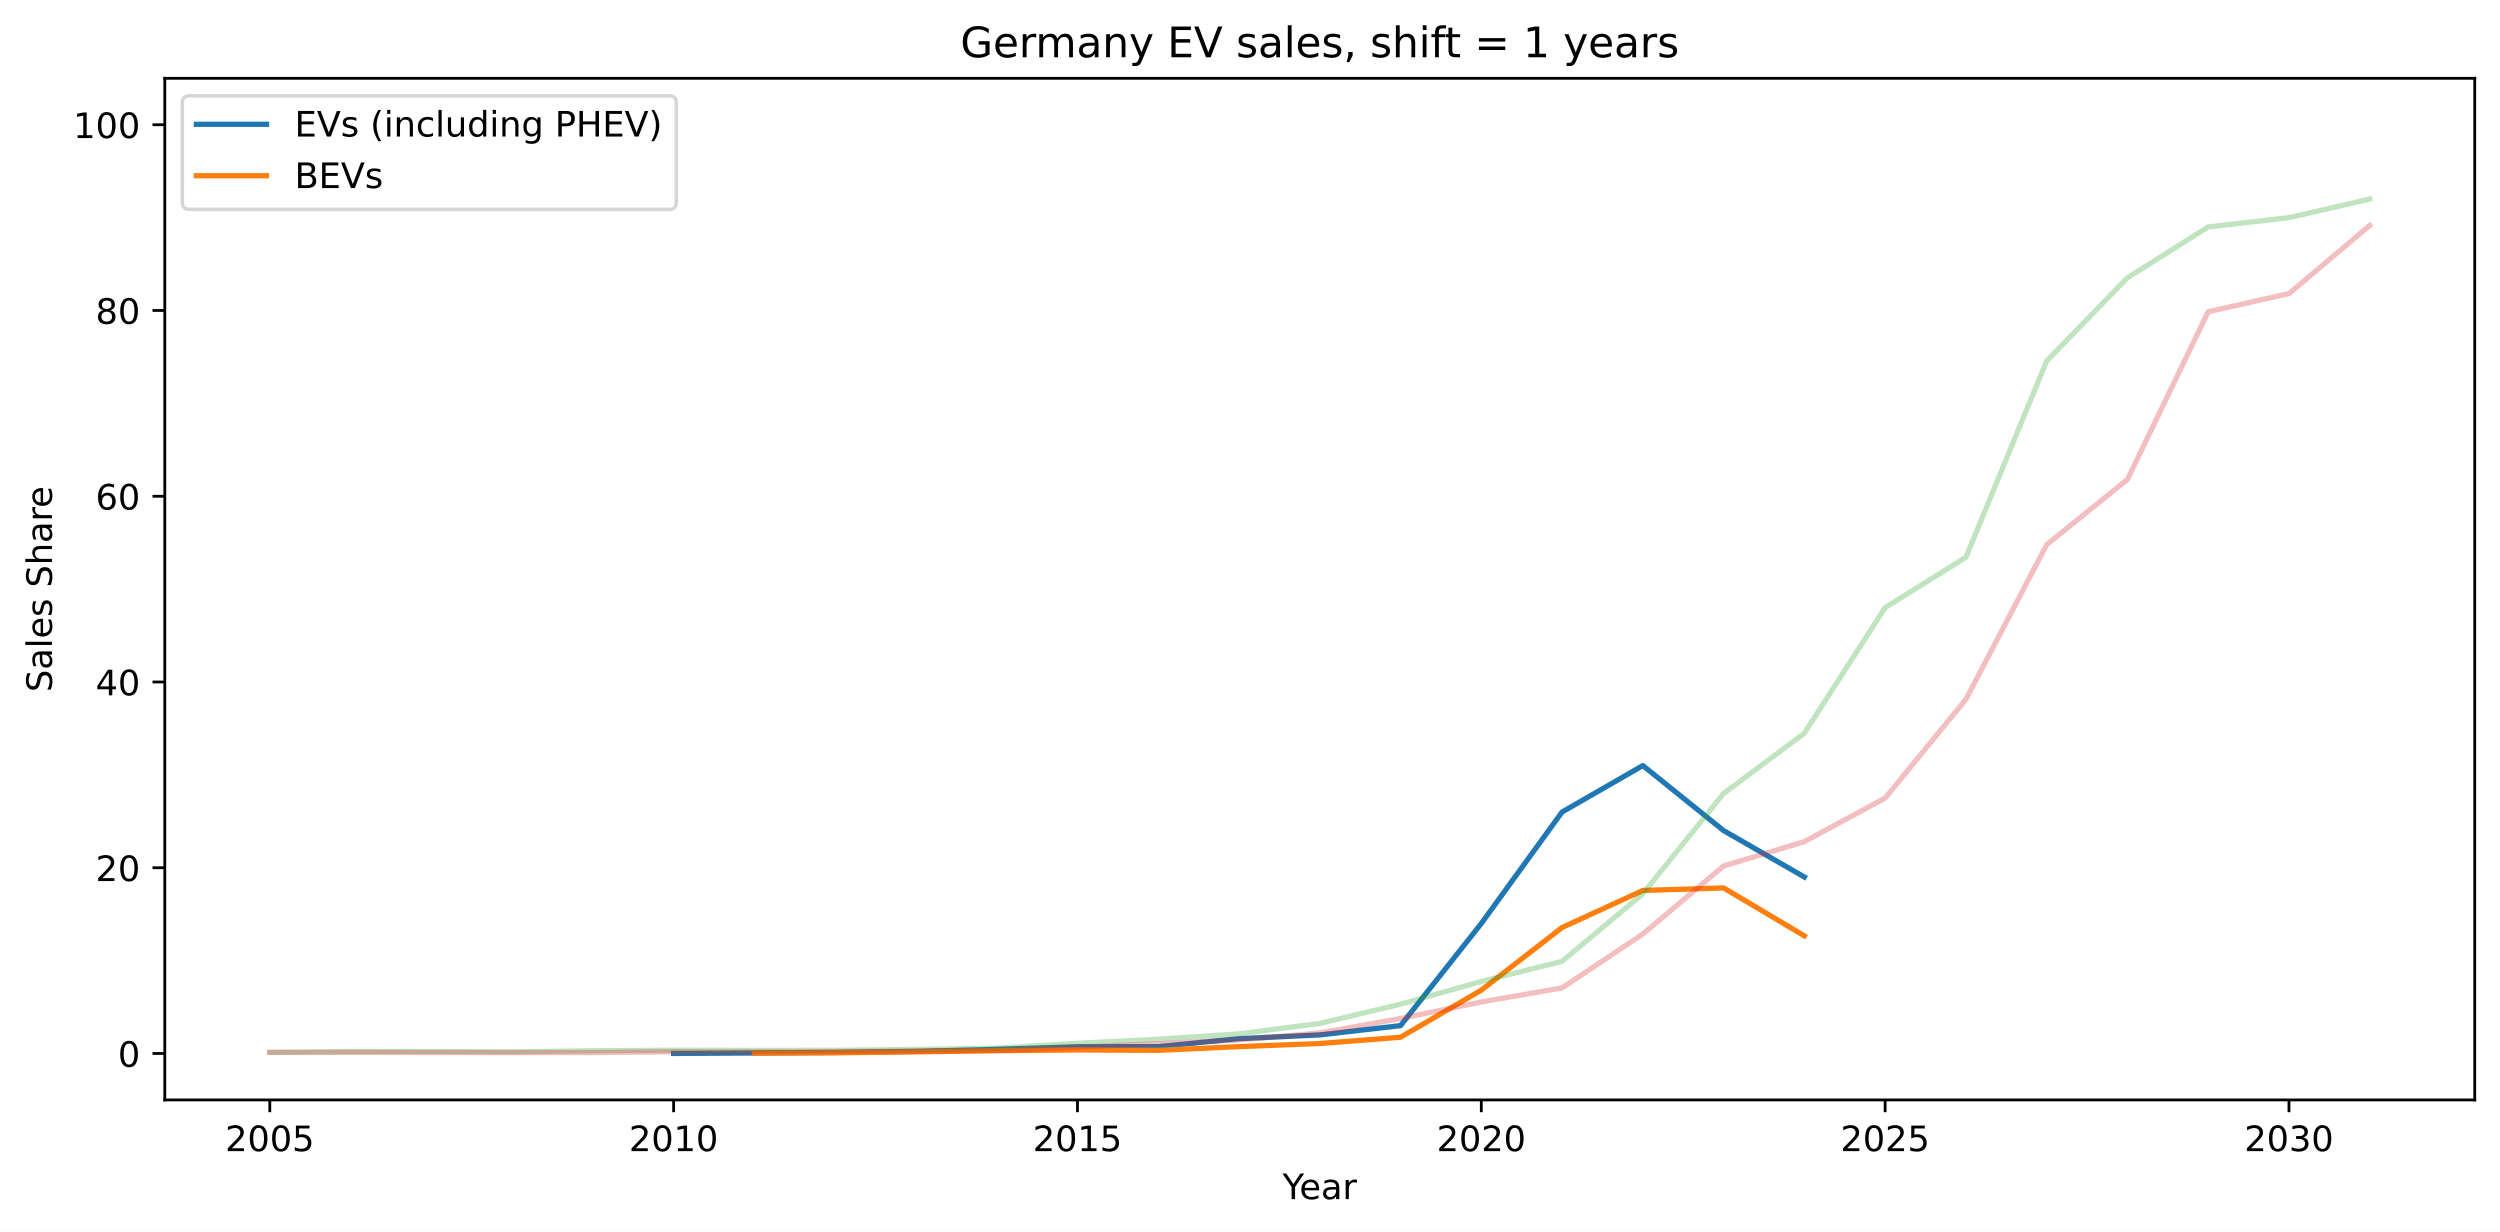
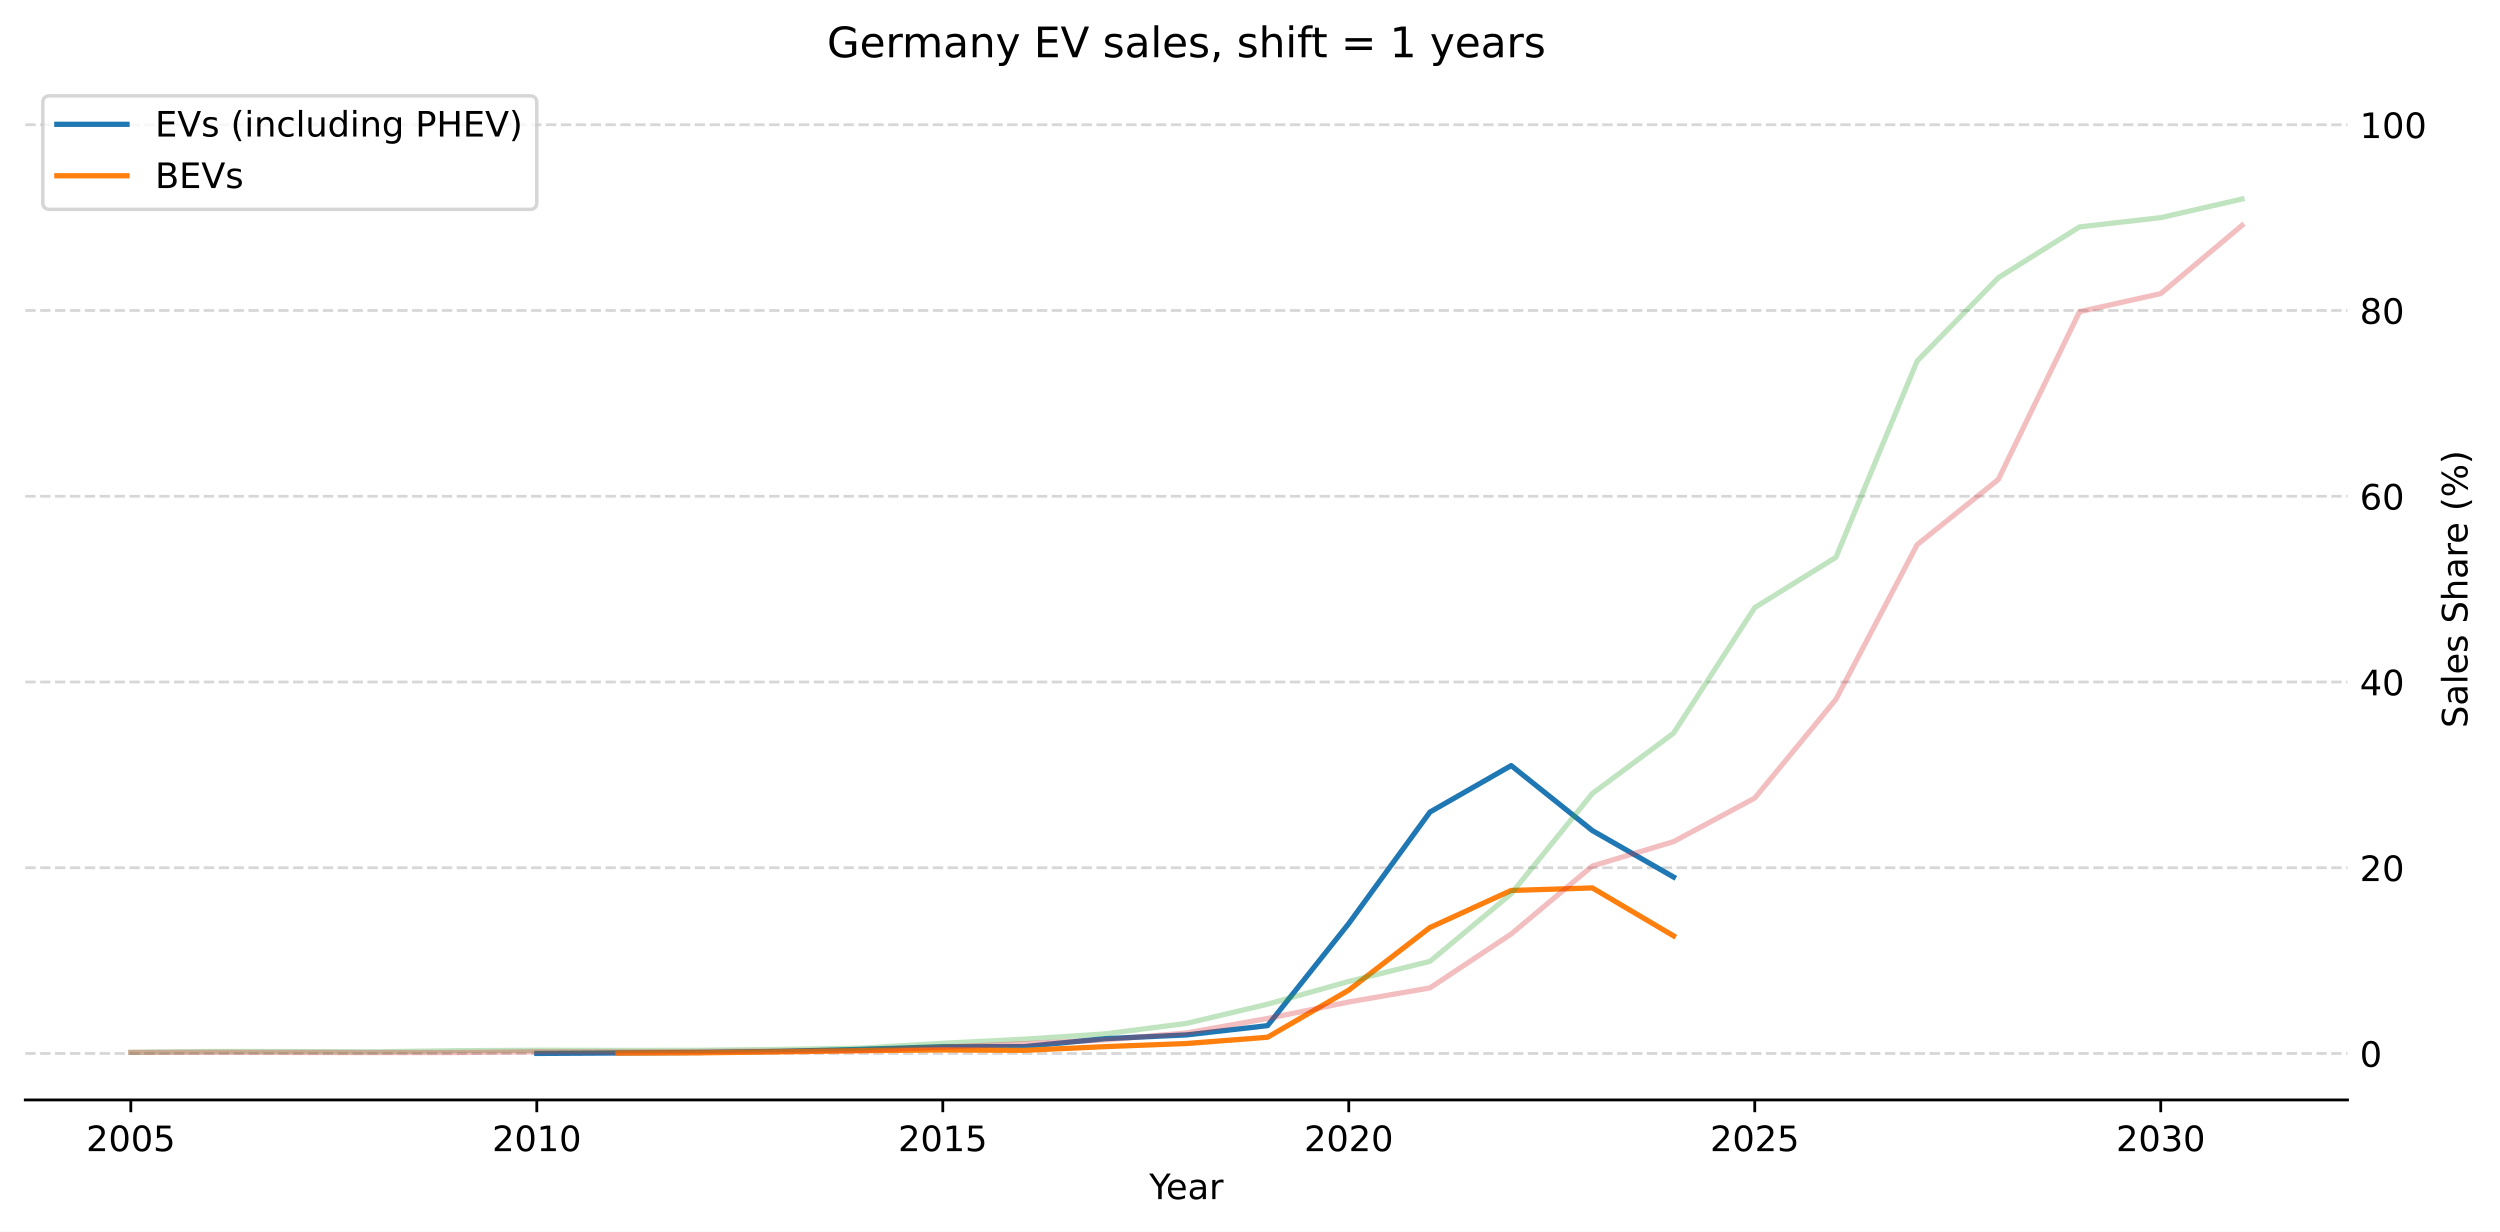
<svg xmlns="http://www.w3.org/2000/svg" xmlns:xlink="http://www.w3.org/1999/xlink" width="712.496pt" height="351.034pt" viewBox="0 0 712.496 351.034" version="1.1">
  <defs>
    <style type="text/css">*{stroke-linejoin: round; stroke-linecap: butt}</style>
  </defs>
  <g id="figure_1">
    <g id="patch_1">
      <path d="M 0 351.034  L 712.496 351.034  L 712.496 0  L 0 0  z " style="fill: #ffffff" />
    </g>
    <g id="axes_1">
      <g id="patch_2">
-         <path d="M 46.966 313.478  L 705.296 313.478  L 705.296 22.318  L 46.966 22.318  z " style="fill: #ffffff" />
+         <path d="M 7.2 313.478  L 669.03 313.478  L 669.03 22.318  L 7.2 22.318  z " style="fill: #ffffff" />
      </g>
      <g id="matplotlib.axis_1">
        <g id="xtick_1">
          <g id="line2d_1">
            <defs>
-               <path id="mbc29a108f5" d="M 0 0  L 0 3.5  " style="stroke: #000000; stroke-width: 0.8" />
-             </defs>
-             <g>
-               <use xlink:href="#mbc29a108f5" x="76.89" y="313.478" style="stroke: #000000; stroke-width: 0.8" />
+               <path id="me9c30cceb3" d="M 0 0  L 0 3.5  " style="stroke: #000000; stroke-width: 0.8" />
+             </defs>
+             <g>
+               <use xlink:href="#me9c30cceb3" x="37.283" y="313.478" style="stroke: #000000; stroke-width: 0.8" />
            </g>
          </g>
          <g id="text_1">
-             <g transform="translate(64.16472 328.0766) scale(0.1 -0.1)">
+             <g transform="translate(24.55818 328.0766) scale(0.1 -0.1)">
              <defs>
                <path id="DejaVuSans-32" d="M 1228 531  L 3431 531  L 3431 0  L 469 0  L 469 531  Q 828 903 1448 1529  Q 2069 2156 2228 2338  Q 2531 2678 2651 2914  Q 2772 3150 2772 3378  Q 2772 3750 2511 3984  Q 2250 4219 1831 4219  Q 1534 4219 1204 4116  Q 875 4013 500 3803  L 500 4441  Q 881 4594 1212 4672  Q 1544 4750 1819 4750  Q 2544 4750 2975 4387  Q 3406 4025 3406 3419  Q 3406 3131 3298 2873  Q 3191 2616 2906 2266  Q 2828 2175 2409 1742  Q 1991 1309 1228 531  z " transform="scale(0.015625)" />
                <path id="DejaVuSans-30" d="M 2034 4250  Q 1547 4250 1301 3770  Q 1056 3291 1056 2328  Q 1056 1369 1301 889  Q 1547 409 2034 409  Q 2525 409 2770 889  Q 3016 1369 3016 2328  Q 3016 3291 2770 3770  Q 2525 4250 2034 4250  z M 2034 4750  Q 2819 4750 3233 4129  Q 3647 3509 3647 2328  Q 3647 1150 3233 529  Q 2819 -91 2034 -91  Q 1250 -91 836 529  Q 422 1150 422 2328  Q 422 3509 836 4129  Q 1250 4750 2034 4750  z " transform="scale(0.015625)" />
                <path id="DejaVuSans-35" d="M 691 4666  L 3169 4666  L 3169 4134  L 1269 4134  L 1269 2991  Q 1406 3038 1543 3061  Q 1681 3084 1819 3084  Q 2600 3084 3056 2656  Q 3513 2228 3513 1497  Q 3513 744 3044 326  Q 2575 -91 1722 -91  Q 1428 -91 1123 -41  Q 819 9 494 109  L 494 744  Q 775 591 1075 516  Q 1375 441 1709 441  Q 2250 441 2565 725  Q 2881 1009 2881 1497  Q 2881 1984 2565 2268  Q 2250 2553 1709 2553  Q 1456 2553 1204 2497  Q 953 2441 691 2322  L 691 4666  z " transform="scale(0.015625)" />
              </defs>
              <use xlink:href="#DejaVuSans-32" />
              <use xlink:href="#DejaVuSans-30" transform="translate(63.62305 0)" />
              <use xlink:href="#DejaVuSans-30" transform="translate(127.2461 0)" />
              <use xlink:href="#DejaVuSans-35" transform="translate(190.8691 0)" />
            </g>
          </g>
        </g>
        <g id="xtick_2">
          <g id="line2d_2">
            <g>
-               <use xlink:href="#mbc29a108f5" x="191.982" y="313.478" style="stroke: #000000; stroke-width: 0.8" />
+               <use xlink:href="#me9c30cceb3" x="152.988" y="313.478" style="stroke: #000000; stroke-width: 0.8" />
            </g>
          </g>
          <g id="text_2">
-             <g transform="translate(179.2574 328.0766) scale(0.1 -0.1)">
+             <g transform="translate(140.2627 328.0766) scale(0.1 -0.1)">
              <defs>
                <path id="DejaVuSans-31" d="M 794 531  L 1825 531  L 1825 4091  L 703 3866  L 703 4441  L 1819 4666  L 2450 4666  L 2450 531  L 3481 531  L 3481 0  L 794 0  L 794 531  z " transform="scale(0.015625)" />
              </defs>
              <use xlink:href="#DejaVuSans-32" />
              <use xlink:href="#DejaVuSans-30" transform="translate(63.62305 0)" />
              <use xlink:href="#DejaVuSans-31" transform="translate(127.2461 0)" />
              <use xlink:href="#DejaVuSans-30" transform="translate(190.8691 0)" />
            </g>
          </g>
        </g>
        <g id="xtick_3">
          <g id="line2d_3">
            <g>
-               <use xlink:href="#mbc29a108f5" x="307.075" y="313.478" style="stroke: #000000; stroke-width: 0.8" />
+               <use xlink:href="#me9c30cceb3" x="268.692" y="313.478" style="stroke: #000000; stroke-width: 0.8" />
            </g>
          </g>
          <g id="text_3">
-             <g transform="translate(294.35 328.0766) scale(0.1 -0.1)">
+             <g transform="translate(255.9673 328.0766) scale(0.1 -0.1)">
              <use xlink:href="#DejaVuSans-32" />
              <use xlink:href="#DejaVuSans-30" transform="translate(63.62305 0)" />
              <use xlink:href="#DejaVuSans-31" transform="translate(127.2461 0)" />
              <use xlink:href="#DejaVuSans-35" transform="translate(190.8691 0)" />
            </g>
          </g>
        </g>
        <g id="xtick_4">
          <g id="line2d_4">
            <g>
-               <use xlink:href="#mbc29a108f5" x="422.168" y="313.478" style="stroke: #000000; stroke-width: 0.8" />
+               <use xlink:href="#me9c30cceb3" x="384.397" y="313.478" style="stroke: #000000; stroke-width: 0.8" />
            </g>
          </g>
          <g id="text_4">
-             <g transform="translate(409.4427 328.0766) scale(0.1 -0.1)">
+             <g transform="translate(371.6718 328.0766) scale(0.1 -0.1)">
              <use xlink:href="#DejaVuSans-32" />
              <use xlink:href="#DejaVuSans-30" transform="translate(63.62305 0)" />
              <use xlink:href="#DejaVuSans-32" transform="translate(127.2461 0)" />
              <use xlink:href="#DejaVuSans-30" transform="translate(190.8691 0)" />
            </g>
          </g>
        </g>
        <g id="xtick_5">
          <g id="line2d_5">
            <g>
-               <use xlink:href="#mbc29a108f5" x="537.26" y="313.478" style="stroke: #000000; stroke-width: 0.8" />
+               <use xlink:href="#me9c30cceb3" x="500.101" y="313.478" style="stroke: #000000; stroke-width: 0.8" />
            </g>
          </g>
          <g id="text_5">
-             <g transform="translate(524.5353 328.0766) scale(0.1 -0.1)">
+             <g transform="translate(487.3764 328.0766) scale(0.1 -0.1)">
              <use xlink:href="#DejaVuSans-32" />
              <use xlink:href="#DejaVuSans-30" transform="translate(63.62305 0)" />
              <use xlink:href="#DejaVuSans-32" transform="translate(127.2461 0)" />
              <use xlink:href="#DejaVuSans-35" transform="translate(190.8691 0)" />
            </g>
          </g>
        </g>
        <g id="xtick_6">
          <g id="line2d_6">
            <g>
-               <use xlink:href="#mbc29a108f5" x="652.353" y="313.478" style="stroke: #000000; stroke-width: 0.8" />
+               <use xlink:href="#me9c30cceb3" x="615.806" y="313.478" style="stroke: #000000; stroke-width: 0.8" />
            </g>
          </g>
          <g id="text_6">
-             <g transform="translate(639.628 328.0766) scale(0.1 -0.1)">
+             <g transform="translate(603.0809 328.0766) scale(0.1 -0.1)">
              <defs>
                <path id="DejaVuSans-33" d="M 2597 2516  Q 3050 2419 3304 2112  Q 3559 1806 3559 1356  Q 3559 666 3084 287  Q 2609 -91 1734 -91  Q 1441 -91 1130 -33  Q 819 25 488 141  L 488 750  Q 750 597 1062 519  Q 1375 441 1716 441  Q 2309 441 2620 675  Q 2931 909 2931 1356  Q 2931 1769 2642 2001  Q 2353 2234 1838 2234  L 1294 2234  L 1294 2753  L 1863 2753  Q 2328 2753 2575 2939  Q 2822 3125 2822 3475  Q 2822 3834 2567 4026  Q 2313 4219 1838 4219  Q 1578 4219 1281 4162  Q 984 4106 628 3988  L 628 4550  Q 988 4650 1302 4700  Q 1616 4750 1894 4750  Q 2613 4750 3031 4423  Q 3450 4097 3450 3541  Q 3450 3153 3228 2886  Q 3006 2619 2597 2516  z " transform="scale(0.015625)" />
              </defs>
              <use xlink:href="#DejaVuSans-32" />
              <use xlink:href="#DejaVuSans-30" transform="translate(63.62305 0)" />
              <use xlink:href="#DejaVuSans-33" transform="translate(127.2461 0)" />
              <use xlink:href="#DejaVuSans-30" transform="translate(190.8691 0)" />
            </g>
          </g>
        </g>
        <g id="text_7">
-           <g transform="translate(365.5431 341.7547) scale(0.1 -0.1)">
+           <g transform="translate(327.5275 341.7547) scale(0.1 -0.1)">
            <defs>
              <path id="DejaVuSans-59" d="M -13 4666  L 666 4666  L 1959 2747  L 3244 4666  L 3922 4666  L 2272 2222  L 2272 0  L 1638 0  L 1638 2222  L -13 4666  z " transform="scale(0.015625)" />
              <path id="DejaVuSans-65" d="M 3597 1894  L 3597 1613  L 953 1613  Q 991 1019 1311 708  Q 1631 397 2203 397  Q 2534 397 2845 478  Q 3156 559 3463 722  L 3463 178  Q 3153 47 2828 -22  Q 2503 -91 2169 -91  Q 1331 -91 842 396  Q 353 884 353 1716  Q 353 2575 817 3079  Q 1281 3584 2069 3584  Q 2775 3584 3186 3129  Q 3597 2675 3597 1894  z M 3022 2063  Q 3016 2534 2758 2815  Q 2500 3097 2075 3097  Q 1594 3097 1305 2825  Q 1016 2553 972 2059  L 3022 2063  z " transform="scale(0.015625)" />
              <path id="DejaVuSans-61" d="M 2194 1759  Q 1497 1759 1228 1600  Q 959 1441 959 1056  Q 959 750 1161 570  Q 1363 391 1709 391  Q 2188 391 2477 730  Q 2766 1069 2766 1631  L 2766 1759  L 2194 1759  z M 3341 1997  L 3341 0  L 2766 0  L 2766 531  Q 2569 213 2275 61  Q 1981 -91 1556 -91  Q 1019 -91 701 211  Q 384 513 384 1019  Q 384 1609 779 1909  Q 1175 2209 1959 2209  L 2766 2209  L 2766 2266  Q 2766 2663 2505 2880  Q 2244 3097 1772 3097  Q 1472 3097 1187 3025  Q 903 2953 641 2809  L 641 3341  Q 956 3463 1253 3523  Q 1550 3584 1831 3584  Q 2591 3584 2966 3190  Q 3341 2797 3341 1997  z " transform="scale(0.015625)" />
              <path id="DejaVuSans-72" d="M 2631 2963  Q 2534 3019 2420 3045  Q 2306 3072 2169 3072  Q 1681 3072 1420 2755  Q 1159 2438 1159 1844  L 1159 0  L 581 0  L 581 3500  L 1159 3500  L 1159 2956  Q 1341 3275 1631 3429  Q 1922 3584 2338 3584  Q 2397 3584 2469 3576  Q 2541 3569 2628 3553  L 2631 2963  z " transform="scale(0.015625)" />
            </defs>
            <use xlink:href="#DejaVuSans-59" />
            <use xlink:href="#DejaVuSans-65" transform="translate(47.83398 0)" />
            <use xlink:href="#DejaVuSans-61" transform="translate(109.3574 0)" />
            <use xlink:href="#DejaVuSans-72" transform="translate(170.6367 0)" />
          </g>
        </g>
      </g>
      <g id="matplotlib.axis_2">
        <g id="ytick_1">
          <g id="line2d_7">
-             <defs>
-               <path id="m6f60969f87" d="M 0 0  L -3.5 0  " style="stroke: #000000; stroke-width: 0.8" />
-             </defs>
-             <g>
-               <use xlink:href="#m6f60969f87" x="46.966" y="300.244" style="stroke: #000000; stroke-width: 0.8" />
-             </g>
-           </g>
+             <path d="M 7.2 300.244  L 669.03 300.244  " clip-path="url(#p9d8c9e52d5)" style="fill: none; stroke-dasharray: 2.96,1.28; stroke-dashoffset: 0; stroke: #b0b0b0; stroke-opacity: 0.5; stroke-width: 0.8" />
+           </g>
+           <g id="line2d_8" />
          <g id="text_8">
-             <g transform="translate(33.60312 304.0428) scale(0.1 -0.1)">
+             <g transform="translate(672.53 304.0428) scale(0.1 -0.1)">
              <use xlink:href="#DejaVuSans-30" />
            </g>
          </g>
        </g>
        <g id="ytick_2">
-           <g id="line2d_8">
-             <g>
-               <use xlink:href="#m6f60969f87" x="46.966" y="247.305" style="stroke: #000000; stroke-width: 0.8" />
-             </g>
-           </g>
+           <g id="line2d_9">
+             <path d="M 7.2 247.305  L 669.03 247.305  " clip-path="url(#p9d8c9e52d5)" style="fill: none; stroke-dasharray: 2.96,1.28; stroke-dashoffset: 0; stroke: #b0b0b0; stroke-opacity: 0.5; stroke-width: 0.8" />
+           </g>
+           <g id="line2d_10" />
          <g id="text_9">
-             <g transform="translate(27.24063 251.1046) scale(0.1 -0.1)">
+             <g transform="translate(672.53 251.1046) scale(0.1 -0.1)">
              <use xlink:href="#DejaVuSans-32" />
              <use xlink:href="#DejaVuSans-30" transform="translate(63.62305 0)" />
            </g>
          </g>
        </g>
        <g id="ytick_3">
-           <g id="line2d_9">
-             <g>
-               <use xlink:href="#m6f60969f87" x="46.966" y="194.367" style="stroke: #000000; stroke-width: 0.8" />
-             </g>
-           </g>
+           <g id="line2d_11">
+             <path d="M 7.2 194.367  L 669.03 194.367  " clip-path="url(#p9d8c9e52d5)" style="fill: none; stroke-dasharray: 2.96,1.28; stroke-dashoffset: 0; stroke: #b0b0b0; stroke-opacity: 0.5; stroke-width: 0.8" />
+           </g>
+           <g id="line2d_12" />
          <g id="text_10">
-             <g transform="translate(27.24063 198.1664) scale(0.1 -0.1)">
+             <g transform="translate(672.53 198.1664) scale(0.1 -0.1)">
              <defs>
                <path id="DejaVuSans-34" d="M 2419 4116  L 825 1625  L 2419 1625  L 2419 4116  z M 2253 4666  L 3047 4666  L 3047 1625  L 3713 1625  L 3713 1100  L 3047 1100  L 3047 0  L 2419 0  L 2419 1100  L 313 1100  L 313 1709  L 2253 4666  z " transform="scale(0.015625)" />
              </defs>
              <use xlink:href="#DejaVuSans-34" />
              <use xlink:href="#DejaVuSans-30" transform="translate(63.62305 0)" />
            </g>
          </g>
        </g>
        <g id="ytick_4">
-           <g id="line2d_10">
-             <g>
-               <use xlink:href="#m6f60969f87" x="46.966" y="141.429" style="stroke: #000000; stroke-width: 0.8" />
-             </g>
-           </g>
+           <g id="line2d_13">
+             <path d="M 7.2 141.429  L 669.03 141.429  " clip-path="url(#p9d8c9e52d5)" style="fill: none; stroke-dasharray: 2.96,1.28; stroke-dashoffset: 0; stroke: #b0b0b0; stroke-opacity: 0.5; stroke-width: 0.8" />
+           </g>
+           <g id="line2d_14" />
          <g id="text_11">
-             <g transform="translate(27.24063 145.2283) scale(0.1 -0.1)">
+             <g transform="translate(672.53 145.2283) scale(0.1 -0.1)">
              <defs>
                <path id="DejaVuSans-36" d="M 2113 2584  Q 1688 2584 1439 2293  Q 1191 2003 1191 1497  Q 1191 994 1439 701  Q 1688 409 2113 409  Q 2538 409 2786 701  Q 3034 994 3034 1497  Q 3034 2003 2786 2293  Q 2538 2584 2113 2584  z M 3366 4563  L 3366 3988  Q 3128 4100 2886 4159  Q 2644 4219 2406 4219  Q 1781 4219 1451 3797  Q 1122 3375 1075 2522  Q 1259 2794 1537 2939  Q 1816 3084 2150 3084  Q 2853 3084 3261 2657  Q 3669 2231 3669 1497  Q 3669 778 3244 343  Q 2819 -91 2113 -91  Q 1303 -91 875 529  Q 447 1150 447 2328  Q 447 3434 972 4092  Q 1497 4750 2381 4750  Q 2619 4750 2861 4703  Q 3103 4656 3366 4563  z " transform="scale(0.015625)" />
              </defs>
              <use xlink:href="#DejaVuSans-36" />
              <use xlink:href="#DejaVuSans-30" transform="translate(63.62305 0)" />
            </g>
          </g>
        </g>
        <g id="ytick_5">
-           <g id="line2d_11">
-             <g>
-               <use xlink:href="#m6f60969f87" x="46.966" y="88.491" style="stroke: #000000; stroke-width: 0.8" />
-             </g>
-           </g>
+           <g id="line2d_15">
+             <path d="M 7.2 88.491  L 669.03 88.491  " clip-path="url(#p9d8c9e52d5)" style="fill: none; stroke-dasharray: 2.96,1.28; stroke-dashoffset: 0; stroke: #b0b0b0; stroke-opacity: 0.5; stroke-width: 0.8" />
+           </g>
+           <g id="line2d_16" />
          <g id="text_12">
-             <g transform="translate(27.24063 92.29007) scale(0.1 -0.1)">
+             <g transform="translate(672.53 92.29007) scale(0.1 -0.1)">
              <defs>
                <path id="DejaVuSans-38" d="M 2034 2216  Q 1584 2216 1326 1975  Q 1069 1734 1069 1313  Q 1069 891 1326 650  Q 1584 409 2034 409  Q 2484 409 2743 651  Q 3003 894 3003 1313  Q 3003 1734 2745 1975  Q 2488 2216 2034 2216  z M 1403 2484  Q 997 2584 770 2862  Q 544 3141 544 3541  Q 544 4100 942 4425  Q 1341 4750 2034 4750  Q 2731 4750 3128 4425  Q 3525 4100 3525 3541  Q 3525 3141 3298 2862  Q 3072 2584 2669 2484  Q 3125 2378 3379 2068  Q 3634 1759 3634 1313  Q 3634 634 3220 271  Q 2806 -91 2034 -91  Q 1263 -91 848 271  Q 434 634 434 1313  Q 434 1759 690 2068  Q 947 2378 1403 2484  z M 1172 3481  Q 1172 3119 1398 2916  Q 1625 2713 2034 2713  Q 2441 2713 2670 2916  Q 2900 3119 2900 3481  Q 2900 3844 2670 4047  Q 2441 4250 2034 4250  Q 1625 4250 1398 4047  Q 1172 3844 1172 3481  z " transform="scale(0.015625)" />
              </defs>
              <use xlink:href="#DejaVuSans-38" />
              <use xlink:href="#DejaVuSans-30" transform="translate(63.62305 0)" />
            </g>
          </g>
        </g>
        <g id="ytick_6">
-           <g id="line2d_12">
-             <g>
-               <use xlink:href="#m6f60969f87" x="46.966" y="35.553" style="stroke: #000000; stroke-width: 0.8" />
-             </g>
-           </g>
+           <g id="line2d_17">
+             <path d="M 7.2 35.553  L 669.03 35.553  " clip-path="url(#p9d8c9e52d5)" style="fill: none; stroke-dasharray: 2.96,1.28; stroke-dashoffset: 0; stroke: #b0b0b0; stroke-opacity: 0.5; stroke-width: 0.8" />
+           </g>
+           <g id="line2d_18" />
          <g id="text_13">
-             <g transform="translate(20.87813 39.35189) scale(0.1 -0.1)">
+             <g transform="translate(672.53 39.35189) scale(0.1 -0.1)">
              <use xlink:href="#DejaVuSans-31" />
              <use xlink:href="#DejaVuSans-30" transform="translate(63.62305 0)" />
              <use xlink:href="#DejaVuSans-30" transform="translate(127.2461 0)" />
            </g>
          </g>
        </g>
        <g id="text_14">
-           <g transform="translate(14.79844 197.2223) rotate(-90) scale(0.1 -0.1)">
+           <g transform="translate(703.2159 207.4638) rotate(-90) scale(0.1 -0.1)">
            <defs>
              <path id="DejaVuSans-53" d="M 3425 4513  L 3425 3897  Q 3066 4069 2747 4153  Q 2428 4238 2131 4238  Q 1616 4238 1336 4038  Q 1056 3838 1056 3469  Q 1056 3159 1242 3001  Q 1428 2844 1947 2747  L 2328 2669  Q 3034 2534 3370 2195  Q 3706 1856 3706 1288  Q 3706 609 3251 259  Q 2797 -91 1919 -91  Q 1588 -91 1214 -16  Q 841 59 441 206  L 441 856  Q 825 641 1194 531  Q 1563 422 1919 422  Q 2459 422 2753 634  Q 3047 847 3047 1241  Q 3047 1584 2836 1778  Q 2625 1972 2144 2069  L 1759 2144  Q 1053 2284 737 2584  Q 422 2884 422 3419  Q 422 4038 858 4394  Q 1294 4750 2059 4750  Q 2388 4750 2728 4690  Q 3069 4631 3425 4513  z " transform="scale(0.015625)" />
              <path id="DejaVuSans-6c" d="M 603 4863  L 1178 4863  L 1178 0  L 603 0  L 603 4863  z " transform="scale(0.015625)" />
              <path id="DejaVuSans-73" d="M 2834 3397  L 2834 2853  Q 2591 2978 2328 3040  Q 2066 3103 1784 3103  Q 1356 3103 1142 2972  Q 928 2841 928 2578  Q 928 2378 1081 2264  Q 1234 2150 1697 2047  L 1894 2003  Q 2506 1872 2764 1633  Q 3022 1394 3022 966  Q 3022 478 2636 193  Q 2250 -91 1575 -91  Q 1294 -91 989 -36  Q 684 19 347 128  L 347 722  Q 666 556 975 473  Q 1284 391 1588 391  Q 1994 391 2212 530  Q 2431 669 2431 922  Q 2431 1156 2273 1281  Q 2116 1406 1581 1522  L 1381 1569  Q 847 1681 609 1914  Q 372 2147 372 2553  Q 372 3047 722 3315  Q 1072 3584 1716 3584  Q 2034 3584 2315 3537  Q 2597 3491 2834 3397  z " transform="scale(0.015625)" />
              <path id="DejaVuSans-20" transform="scale(0.015625)" />
              <path id="DejaVuSans-68" d="M 3513 2113  L 3513 0  L 2938 0  L 2938 2094  Q 2938 2591 2744 2837  Q 2550 3084 2163 3084  Q 1697 3084 1428 2787  Q 1159 2491 1159 1978  L 1159 0  L 581 0  L 581 4863  L 1159 4863  L 1159 2956  Q 1366 3272 1645 3428  Q 1925 3584 2291 3584  Q 2894 3584 3203 3211  Q 3513 2838 3513 2113  z " transform="scale(0.015625)" />
+               <path id="DejaVuSans-28" d="M 1984 4856  Q 1566 4138 1362 3434  Q 1159 2731 1159 2009  Q 1159 1288 1364 580  Q 1569 -128 1984 -844  L 1484 -844  Q 1016 -109 783 600  Q 550 1309 550 2009  Q 550 2706 781 3412  Q 1013 4119 1484 4856  L 1984 4856  z " transform="scale(0.015625)" />
+               <path id="DejaVuSans-25" d="M 4653 2053  Q 4381 2053 4226 1822  Q 4072 1591 4072 1178  Q 4072 772 4226 539  Q 4381 306 4653 306  Q 4919 306 5073 539  Q 5228 772 5228 1178  Q 5228 1588 5073 1820  Q 4919 2053 4653 2053  z M 4653 2450  Q 5147 2450 5437 2106  Q 5728 1763 5728 1178  Q 5728 594 5436 251  Q 5144 -91 4653 -91  Q 4153 -91 3862 251  Q 3572 594 3572 1178  Q 3572 1766 3864 2108  Q 4156 2450 4653 2450  z M 1428 4353  Q 1159 4353 1004 4120  Q 850 3888 850 3481  Q 850 3069 1003 2837  Q 1156 2606 1428 2606  Q 1700 2606 1854 2837  Q 2009 3069 2009 3481  Q 2009 3884 1853 4118  Q 1697 4353 1428 4353  z M 4250 4750  L 4750 4750  L 1831 -91  L 1331 -91  L 4250 4750  z M 1428 4750  Q 1922 4750 2215 4408  Q 2509 4066 2509 3481  Q 2509 2891 2217 2550  Q 1925 2209 1428 2209  Q 931 2209 642 2551  Q 353 2894 353 3481  Q 353 4063 643 4406  Q 934 4750 1428 4750  z " transform="scale(0.015625)" />
+               <path id="DejaVuSans-29" d="M 513 4856  L 1013 4856  Q 1481 4119 1714 3412  Q 1947 2706 1947 2009  Q 1947 1309 1714 600  Q 1481 -109 1013 -844  L 513 -844  Q 928 -128 1133 580  Q 1338 1288 1338 2009  Q 1338 2731 1133 3434  Q 928 4138 513 4856  z " transform="scale(0.015625)" />
            </defs>
            <use xlink:href="#DejaVuSans-53" />
            <use xlink:href="#DejaVuSans-61" transform="translate(63.47656 0)" />
            <use xlink:href="#DejaVuSans-6c" transform="translate(124.7559 0)" />
            <use xlink:href="#DejaVuSans-65" transform="translate(152.5391 0)" />
            <use xlink:href="#DejaVuSans-73" transform="translate(214.0625 0)" />
            <use xlink:href="#DejaVuSans-20" transform="translate(266.1621 0)" />
            <use xlink:href="#DejaVuSans-53" transform="translate(297.9492 0)" />
            <use xlink:href="#DejaVuSans-68" transform="translate(361.4258 0)" />
            <use xlink:href="#DejaVuSans-61" transform="translate(424.8047 0)" />
            <use xlink:href="#DejaVuSans-72" transform="translate(486.084 0)" />
            <use xlink:href="#DejaVuSans-65" transform="translate(524.9473 0)" />
-           </g>
-         </g>
-       </g>
-       <g id="line2d_13">
-         <path d="M 191.982 300.231  L 215.001 300.106  L 238.019 299.952  L 261.038 299.635  L 284.056 299.052  L 307.075 298.311  L 330.094 298.285  L 353.112 296.009  L 376.131 294.95  L 399.149 292.303  L 422.168 263.187  L 445.186 231.424  L 468.205 218.189  L 491.223 236.718  L 514.242 249.952  " clip-path="url(#pd5731574d0)" style="fill: none; stroke: #1f77b4; stroke-width: 1.5; stroke-linecap: square" />
-       </g>
-       <g id="line2d_14">
-         <path d="M 215.001 300.126  L 238.019 300.055  L 261.038 299.778  L 284.056 299.441  L 307.075 299.235  L 330.094 299.346  L 353.112 298.283  L 376.131 297.399  L 399.149 295.611  L 422.168 282.19  L 445.186 264.338  L 468.205 253.779  L 491.223 253.053  L 514.242 266.716  " clip-path="url(#pd5731574d0)" style="fill: none; stroke: #ff7f0e; stroke-width: 1.5; stroke-linecap: square" />
-       </g>
-       <g id="line2d_15">
-         <path d="M 76.89 299.917  L 99.908 299.67  L 122.927 299.693  L 145.945 299.759  L 168.964 299.456  L 191.982 299.312  L 215.001 299.355  L 238.019 299.333  L 261.038 299.087  L 284.056 298.71  L 307.075 297.337  L 330.094 296.167  L 353.112 294.645  L 376.131 291.668  L 399.149 286.192  L 422.168 279.707  L 445.186 273.98  L 468.205 254.717  L 491.223 226.143  L 514.242 208.951  L 537.26 173.157  L 560.279 158.822  L 583.297 102.89  L 606.316 79.149  L 629.334 64.669  L 652.353 62.022  L 675.372 56.728  " clip-path="url(#pd5731574d0)" style="fill: none; stroke: #2ca02c; stroke-opacity: 0.3; stroke-width: 1.5; stroke-linecap: square" />
-       </g>
-       <g id="line2d_16">
-         <path d="M 76.89 299.918  L 99.908 299.921  L 122.927 299.955  L 145.945 299.985  L 168.964 299.982  L 191.982 299.757  L 215.001 299.802  L 238.019 299.686  L 261.038 299.553  L 284.056 299.375  L 307.075 298.445  L 330.094 297.452  L 353.112 296.366  L 376.131 294.379  L 399.149 290.264  L 422.168 285.56  L 445.186 281.549  L 468.205 266.187  L 491.223 246.807  L 514.242 239.86  L 537.26 227.448  L 560.279 199.307  L 583.297 155.229  L 606.316 136.636  L 629.334 88.83  L 652.353 83.678  L 675.372 64.237  " clip-path="url(#pd5731574d0)" style="fill: none; stroke: #d62728; stroke-opacity: 0.3; stroke-width: 1.5; stroke-linecap: square" />
+             <use xlink:href="#DejaVuSans-20" transform="translate(586.4707 0)" />
+             <use xlink:href="#DejaVuSans-28" transform="translate(618.2578 0)" />
+             <use xlink:href="#DejaVuSans-25" transform="translate(657.2715 0)" />
+             <use xlink:href="#DejaVuSans-29" transform="translate(752.291 0)" />
+           </g>
+         </g>
+       </g>
+       <g id="line2d_19">
+         <path d="M 152.988 300.231  L 176.129 300.106  L 199.27 299.952  L 222.41 299.635  L 245.551 299.052  L 268.692 298.311  L 291.833 298.285  L 314.974 296.009  L 338.115 294.95  L 361.256 292.303  L 384.397 263.187  L 407.538 231.424  L 430.679 218.189  L 453.82 236.718  L 476.96 249.952  " clip-path="url(#p9d8c9e52d5)" style="fill: none; stroke: #1f77b4; stroke-width: 1.5; stroke-linecap: square" />
+       </g>
+       <g id="line2d_20">
+         <path d="M 176.129 300.126  L 199.27 300.055  L 222.41 299.778  L 245.551 299.441  L 268.692 299.235  L 291.833 299.346  L 314.974 298.283  L 338.115 297.399  L 361.256 295.611  L 384.397 282.19  L 407.538 264.338  L 430.679 253.779  L 453.82 253.053  L 476.96 266.716  " clip-path="url(#p9d8c9e52d5)" style="fill: none; stroke: #ff7f0e; stroke-width: 1.5; stroke-linecap: square" />
+       </g>
+       <g id="line2d_21">
+         <path d="M 37.283 299.917  L 60.424 299.67  L 83.565 299.693  L 106.706 299.759  L 129.847 299.456  L 152.988 299.312  L 176.129 299.355  L 199.27 299.333  L 222.41 299.087  L 245.551 298.71  L 268.692 297.337  L 291.833 296.167  L 314.974 294.645  L 338.115 291.668  L 361.256 286.192  L 384.397 279.707  L 407.538 273.98  L 430.679 254.717  L 453.82 226.143  L 476.96 208.951  L 500.101 173.157  L 523.242 158.822  L 546.383 102.89  L 569.524 79.149  L 592.665 64.669  L 615.806 62.022  L 638.947 56.728  " clip-path="url(#p9d8c9e52d5)" style="fill: none; stroke: #2ca02c; stroke-opacity: 0.3; stroke-width: 1.5; stroke-linecap: square" />
+       </g>
+       <g id="line2d_22">
+         <path d="M 37.283 299.918  L 60.424 299.921  L 83.565 299.955  L 106.706 299.985  L 129.847 299.982  L 152.988 299.757  L 176.129 299.802  L 199.27 299.686  L 222.41 299.553  L 245.551 299.375  L 268.692 298.445  L 291.833 297.452  L 314.974 296.366  L 338.115 294.379  L 361.256 290.264  L 384.397 285.56  L 407.538 281.549  L 430.679 266.187  L 453.82 246.807  L 476.96 239.86  L 500.101 227.448  L 523.242 199.307  L 546.383 155.229  L 569.524 136.636  L 592.665 88.83  L 615.806 83.678  L 638.947 64.237  " clip-path="url(#p9d8c9e52d5)" style="fill: none; stroke: #d62728; stroke-opacity: 0.3; stroke-width: 1.5; stroke-linecap: square" />
      </g>
      <g id="patch_3">
-         <path d="M 46.966 313.478  L 46.966 22.318  " style="fill: none; stroke: #000000; stroke-width: 0.8; stroke-linejoin: miter; stroke-linecap: square" />
-       </g>
-       <g id="patch_4">
-         <path d="M 705.296 313.478  L 705.296 22.318  " style="fill: none; stroke: #000000; stroke-width: 0.8; stroke-linejoin: miter; stroke-linecap: square" />
-       </g>
-       <g id="patch_5">
-         <path d="M 46.966 313.478  L 705.296 313.478  " style="fill: none; stroke: #000000; stroke-width: 0.8; stroke-linejoin: miter; stroke-linecap: square" />
-       </g>
-       <g id="patch_6">
-         <path d="M 46.966 22.318  L 705.296 22.318  " style="fill: none; stroke: #000000; stroke-width: 0.8; stroke-linejoin: miter; stroke-linecap: square" />
+         <path d="M 7.2 313.478  L 669.03 313.478  " style="fill: none; stroke: #000000; stroke-width: 0.8; stroke-linejoin: miter; stroke-linecap: square" />
      </g>
      <g id="text_15">
-         <g transform="translate(273.7106 16.31812) scale(0.12 -0.12)">
+         <g transform="translate(235.695 16.31812) scale(0.12 -0.12)">
          <defs>
            <path id="DejaVuSans-47" d="M 3809 666  L 3809 1919  L 2778 1919  L 2778 2438  L 4434 2438  L 4434 434  Q 4069 175 3628 42  Q 3188 -91 2688 -91  Q 1594 -91 976 548  Q 359 1188 359 2328  Q 359 3472 976 4111  Q 1594 4750 2688 4750  Q 3144 4750 3555 4637  Q 3966 4525 4313 4306  L 4313 3634  Q 3963 3931 3569 4081  Q 3175 4231 2741 4231  Q 1884 4231 1454 3753  Q 1025 3275 1025 2328  Q 1025 1384 1454 906  Q 1884 428 2741 428  Q 3075 428 3337 486  Q 3600 544 3809 666  z " transform="scale(0.015625)" />
            <path id="DejaVuSans-6d" d="M 3328 2828  Q 3544 3216 3844 3400  Q 4144 3584 4550 3584  Q 5097 3584 5394 3201  Q 5691 2819 5691 2113  L 5691 0  L 5113 0  L 5113 2094  Q 5113 2597 4934 2840  Q 4756 3084 4391 3084  Q 3944 3084 3684 2787  Q 3425 2491 3425 1978  L 3425 0  L 2847 0  L 2847 2094  Q 2847 2600 2669 2842  Q 2491 3084 2119 3084  Q 1678 3084 1418 2786  Q 1159 2488 1159 1978  L 1159 0  L 581 0  L 581 3500  L 1159 3500  L 1159 2956  Q 1356 3278 1631 3431  Q 1906 3584 2284 3584  Q 2666 3584 2933 3390  Q 3200 3197 3328 2828  z " transform="scale(0.015625)" />
            <path id="DejaVuSans-6e" d="M 3513 2113  L 3513 0  L 2938 0  L 2938 2094  Q 2938 2591 2744 2837  Q 2550 3084 2163 3084  Q 1697 3084 1428 2787  Q 1159 2491 1159 1978  L 1159 0  L 581 0  L 581 3500  L 1159 3500  L 1159 2956  Q 1366 3272 1645 3428  Q 1925 3584 2291 3584  Q 2894 3584 3203 3211  Q 3513 2838 3513 2113  z " transform="scale(0.015625)" />
            <path id="DejaVuSans-79" d="M 2059 -325  Q 1816 -950 1584 -1140  Q 1353 -1331 966 -1331  L 506 -1331  L 506 -850  L 844 -850  Q 1081 -850 1212 -737  Q 1344 -625 1503 -206  L 1606 56  L 191 3500  L 800 3500  L 1894 763  L 2988 3500  L 3597 3500  L 2059 -325  z " transform="scale(0.015625)" />
            <path id="DejaVuSans-45" d="M 628 4666  L 3578 4666  L 3578 4134  L 1259 4134  L 1259 2753  L 3481 2753  L 3481 2222  L 1259 2222  L 1259 531  L 3634 531  L 3634 0  L 628 0  L 628 4666  z " transform="scale(0.015625)" />
            <path id="DejaVuSans-56" d="M 1831 0  L 50 4666  L 709 4666  L 2188 738  L 3669 4666  L 4325 4666  L 2547 0  L 1831 0  z " transform="scale(0.015625)" />
            <path id="DejaVuSans-2c" d="M 750 794  L 1409 794  L 1409 256  L 897 -744  L 494 -744  L 750 256  L 750 794  z " transform="scale(0.015625)" />
            <path id="DejaVuSans-69" d="M 603 3500  L 1178 3500  L 1178 0  L 603 0  L 603 3500  z M 603 4863  L 1178 4863  L 1178 4134  L 603 4134  L 603 4863  z " transform="scale(0.015625)" />
            <path id="DejaVuSans-66" d="M 2375 4863  L 2375 4384  L 1825 4384  Q 1516 4384 1395 4259  Q 1275 4134 1275 3809  L 1275 3500  L 2222 3500  L 2222 3053  L 1275 3053  L 1275 0  L 697 0  L 697 3053  L 147 3053  L 147 3500  L 697 3500  L 697 3744  Q 697 4328 969 4595  Q 1241 4863 1831 4863  L 2375 4863  z " transform="scale(0.015625)" />
            <path id="DejaVuSans-74" d="M 1172 4494  L 1172 3500  L 2356 3500  L 2356 3053  L 1172 3053  L 1172 1153  Q 1172 725 1289 603  Q 1406 481 1766 481  L 2356 481  L 2356 0  L 1766 0  Q 1100 0 847 248  Q 594 497 594 1153  L 594 3053  L 172 3053  L 172 3500  L 594 3500  L 594 4494  L 1172 4494  z " transform="scale(0.015625)" />
            <path id="DejaVuSans-3d" d="M 678 2906  L 4684 2906  L 4684 2381  L 678 2381  L 678 2906  z M 678 1631  L 4684 1631  L 4684 1100  L 678 1100  L 678 1631  z " transform="scale(0.015625)" />
          </defs>
          <use xlink:href="#DejaVuSans-47" />
          <use xlink:href="#DejaVuSans-65" transform="translate(77.49023 0)" />
          <use xlink:href="#DejaVuSans-72" transform="translate(139.0137 0)" />
          <use xlink:href="#DejaVuSans-6d" transform="translate(178.377 0)" />
          <use xlink:href="#DejaVuSans-61" transform="translate(275.7891 0)" />
          <use xlink:href="#DejaVuSans-6e" transform="translate(337.0684 0)" />
          <use xlink:href="#DejaVuSans-79" transform="translate(400.4473 0)" />
          <use xlink:href="#DejaVuSans-20" transform="translate(459.627 0)" />
          <use xlink:href="#DejaVuSans-45" transform="translate(491.4141 0)" />
          <use xlink:href="#DejaVuSans-56" transform="translate(554.5977 0)" />
          <use xlink:href="#DejaVuSans-20" transform="translate(623.0059 0)" />
          <use xlink:href="#DejaVuSans-73" transform="translate(654.793 0)" />
          <use xlink:href="#DejaVuSans-61" transform="translate(706.8926 0)" />
          <use xlink:href="#DejaVuSans-6c" transform="translate(768.1719 0)" />
          <use xlink:href="#DejaVuSans-65" transform="translate(795.9551 0)" />
          <use xlink:href="#DejaVuSans-73" transform="translate(857.4785 0)" />
          <use xlink:href="#DejaVuSans-2c" transform="translate(909.5781 0)" />
          <use xlink:href="#DejaVuSans-20" transform="translate(941.3652 0)" />
          <use xlink:href="#DejaVuSans-73" transform="translate(973.1523 0)" />
          <use xlink:href="#DejaVuSans-68" transform="translate(1025.252 0)" />
          <use xlink:href="#DejaVuSans-69" transform="translate(1088.631 0)" />
          <use xlink:href="#DejaVuSans-66" transform="translate(1116.414 0)" />
          <use xlink:href="#DejaVuSans-74" transform="translate(1149.869 0)" />
          <use xlink:href="#DejaVuSans-20" transform="translate(1189.078 0)" />
          <use xlink:href="#DejaVuSans-3d" transform="translate(1220.865 0)" />
          <use xlink:href="#DejaVuSans-20" transform="translate(1304.654 0)" />
          <use xlink:href="#DejaVuSans-31" transform="translate(1336.441 0)" />
          <use xlink:href="#DejaVuSans-20" transform="translate(1400.064 0)" />
          <use xlink:href="#DejaVuSans-79" transform="translate(1431.852 0)" />
          <use xlink:href="#DejaVuSans-65" transform="translate(1491.031 0)" />
          <use xlink:href="#DejaVuSans-61" transform="translate(1552.555 0)" />
          <use xlink:href="#DejaVuSans-72" transform="translate(1613.834 0)" />
          <use xlink:href="#DejaVuSans-73" transform="translate(1654.947 0)" />
        </g>
      </g>
      <g id="legend_1">
-         <g id="patch_7">
-           <path d="M 53.966 59.674  L 190.745 59.674  Q 192.745 59.674 192.745 57.674  L 192.745 29.318  Q 192.745 27.318 190.745 27.318  L 53.966 27.318  Q 51.966 27.318 51.966 29.318  L 51.966 57.674  Q 51.966 59.674 53.966 59.674  z " style="fill: #ffffff; opacity: 0.8; stroke: #cccccc; stroke-linejoin: miter" />
-         </g>
-         <g id="line2d_17">
-           <path d="M 55.966 35.417  L 65.966 35.417  L 75.966 35.417  " style="fill: none; stroke: #1f77b4; stroke-width: 1.5; stroke-linecap: square" />
+         <g id="patch_4">
+           <path d="M 14.2 59.674  L 150.98 59.674  Q 152.98 59.674 152.98 57.674  L 152.98 29.318  Q 152.98 27.318 150.98 27.318  L 14.2 27.318  Q 12.2 27.318 12.2 29.318  L 12.2 57.674  Q 12.2 59.674 14.2 59.674  z " style="fill: #ffffff; opacity: 0.8; stroke: #cccccc; stroke-linejoin: miter" />
+         </g>
+         <g id="line2d_23">
+           <path d="M 16.2 35.417  L 26.2 35.417  L 36.2 35.417  " style="fill: none; stroke: #1f77b4; stroke-width: 1.5; stroke-linecap: square" />
        </g>
        <g id="text_16">
-           <g transform="translate(83.96563 38.91656) scale(0.1 -0.1)">
-             <defs>
-               <path id="DejaVuSans-28" d="M 1984 4856  Q 1566 4138 1362 3434  Q 1159 2731 1159 2009  Q 1159 1288 1364 580  Q 1569 -128 1984 -844  L 1484 -844  Q 1016 -109 783 600  Q 550 1309 550 2009  Q 550 2706 781 3412  Q 1013 4119 1484 4856  L 1984 4856  z " transform="scale(0.015625)" />
+           <g transform="translate(44.2 38.91656) scale(0.1 -0.1)">
+             <defs>
              <path id="DejaVuSans-63" d="M 3122 3366  L 3122 2828  Q 2878 2963 2633 3030  Q 2388 3097 2138 3097  Q 1578 3097 1268 2742  Q 959 2388 959 1747  Q 959 1106 1268 751  Q 1578 397 2138 397  Q 2388 397 2633 464  Q 2878 531 3122 666  L 3122 134  Q 2881 22 2623 -34  Q 2366 -91 2075 -91  Q 1284 -91 818 406  Q 353 903 353 1747  Q 353 2603 823 3093  Q 1294 3584 2113 3584  Q 2378 3584 2631 3529  Q 2884 3475 3122 3366  z " transform="scale(0.015625)" />
              <path id="DejaVuSans-75" d="M 544 1381  L 544 3500  L 1119 3500  L 1119 1403  Q 1119 906 1312 657  Q 1506 409 1894 409  Q 2359 409 2629 706  Q 2900 1003 2900 1516  L 2900 3500  L 3475 3500  L 3475 0  L 2900 0  L 2900 538  Q 2691 219 2414 64  Q 2138 -91 1772 -91  Q 1169 -91 856 284  Q 544 659 544 1381  z M 1991 3584  L 1991 3584  z " transform="scale(0.015625)" />
              <path id="DejaVuSans-64" d="M 2906 2969  L 2906 4863  L 3481 4863  L 3481 0  L 2906 0  L 2906 525  Q 2725 213 2448 61  Q 2172 -91 1784 -91  Q 1150 -91 751 415  Q 353 922 353 1747  Q 353 2572 751 3078  Q 1150 3584 1784 3584  Q 2172 3584 2448 3432  Q 2725 3281 2906 2969  z M 947 1747  Q 947 1113 1208 752  Q 1469 391 1925 391  Q 2381 391 2643 752  Q 2906 1113 2906 1747  Q 2906 2381 2643 2742  Q 2381 3103 1925 3103  Q 1469 3103 1208 2742  Q 947 2381 947 1747  z " transform="scale(0.015625)" />
              <path id="DejaVuSans-67" d="M 2906 1791  Q 2906 2416 2648 2759  Q 2391 3103 1925 3103  Q 1463 3103 1205 2759  Q 947 2416 947 1791  Q 947 1169 1205 825  Q 1463 481 1925 481  Q 2391 481 2648 825  Q 2906 1169 2906 1791  z M 3481 434  Q 3481 -459 3084 -895  Q 2688 -1331 1869 -1331  Q 1566 -1331 1297 -1286  Q 1028 -1241 775 -1147  L 775 -588  Q 1028 -725 1275 -790  Q 1522 -856 1778 -856  Q 2344 -856 2625 -561  Q 2906 -266 2906 331  L 2906 616  Q 2728 306 2450 153  Q 2172 0 1784 0  Q 1141 0 747 490  Q 353 981 353 1791  Q 353 2603 747 3093  Q 1141 3584 1784 3584  Q 2172 3584 2450 3431  Q 2728 3278 2906 2969  L 2906 3500  L 3481 3500  L 3481 434  z " transform="scale(0.015625)" />
              <path id="DejaVuSans-50" d="M 1259 4147  L 1259 2394  L 2053 2394  Q 2494 2394 2734 2622  Q 2975 2850 2975 3272  Q 2975 3691 2734 3919  Q 2494 4147 2053 4147  L 1259 4147  z M 628 4666  L 2053 4666  Q 2838 4666 3239 4311  Q 3641 3956 3641 3272  Q 3641 2581 3239 2228  Q 2838 1875 2053 1875  L 1259 1875  L 1259 0  L 628 0  L 628 4666  z " transform="scale(0.015625)" />
              <path id="DejaVuSans-48" d="M 628 4666  L 1259 4666  L 1259 2753  L 3553 2753  L 3553 4666  L 4184 4666  L 4184 0  L 3553 0  L 3553 2222  L 1259 2222  L 1259 0  L 628 0  L 628 4666  z " transform="scale(0.015625)" />
-               <path id="DejaVuSans-29" d="M 513 4856  L 1013 4856  Q 1481 4119 1714 3412  Q 1947 2706 1947 2009  Q 1947 1309 1714 600  Q 1481 -109 1013 -844  L 513 -844  Q 928 -128 1133 580  Q 1338 1288 1338 2009  Q 1338 2731 1133 3434  Q 928 4138 513 4856  z " transform="scale(0.015625)" />
            </defs>
            <use xlink:href="#DejaVuSans-45" />
            <use xlink:href="#DejaVuSans-56" transform="translate(63.18359 0)" />
            <use xlink:href="#DejaVuSans-73" transform="translate(131.5918 0)" />
            <use xlink:href="#DejaVuSans-20" transform="translate(183.6914 0)" />
            <use xlink:href="#DejaVuSans-28" transform="translate(215.4785 0)" />
            <use xlink:href="#DejaVuSans-69" transform="translate(254.4922 0)" />
            <use xlink:href="#DejaVuSans-6e" transform="translate(282.2754 0)" />
            <use xlink:href="#DejaVuSans-63" transform="translate(345.6543 0)" />
            <use xlink:href="#DejaVuSans-6c" transform="translate(400.6348 0)" />
            <use xlink:href="#DejaVuSans-75" transform="translate(428.418 0)" />
            <use xlink:href="#DejaVuSans-64" transform="translate(491.7969 0)" />
            <use xlink:href="#DejaVuSans-69" transform="translate(555.2734 0)" />
            <use xlink:href="#DejaVuSans-6e" transform="translate(583.0566 0)" />
            <use xlink:href="#DejaVuSans-67" transform="translate(646.4355 0)" />
            <use xlink:href="#DejaVuSans-20" transform="translate(709.9121 0)" />
            <use xlink:href="#DejaVuSans-50" transform="translate(741.6992 0)" />
            <use xlink:href="#DejaVuSans-48" transform="translate(802.002 0)" />
            <use xlink:href="#DejaVuSans-45" transform="translate(877.1973 0)" />
            <use xlink:href="#DejaVuSans-56" transform="translate(940.3809 0)" />
            <use xlink:href="#DejaVuSans-29" transform="translate(1008.789 0)" />
          </g>
        </g>
-         <g id="line2d_18">
-           <path d="M 55.966 50.095  L 65.966 50.095  L 75.966 50.095  " style="fill: none; stroke: #ff7f0e; stroke-width: 1.5; stroke-linecap: square" />
+         <g id="line2d_24">
+           <path d="M 16.2 50.095  L 26.2 50.095  L 36.2 50.095  " style="fill: none; stroke: #ff7f0e; stroke-width: 1.5; stroke-linecap: square" />
        </g>
        <g id="text_17">
-           <g transform="translate(83.96563 53.59469) scale(0.1 -0.1)">
+           <g transform="translate(44.2 53.59469) scale(0.1 -0.1)">
            <defs>
              <path id="DejaVuSans-42" d="M 1259 2228  L 1259 519  L 2272 519  Q 2781 519 3026 730  Q 3272 941 3272 1375  Q 3272 1813 3026 2020  Q 2781 2228 2272 2228  L 1259 2228  z M 1259 4147  L 1259 2741  L 2194 2741  Q 2656 2741 2882 2914  Q 3109 3088 3109 3444  Q 3109 3797 2882 3972  Q 2656 4147 2194 4147  L 1259 4147  z M 628 4666  L 2241 4666  Q 2963 4666 3353 4366  Q 3744 4066 3744 3513  Q 3744 3084 3544 2831  Q 3344 2578 2956 2516  Q 3422 2416 3680 2098  Q 3938 1781 3938 1306  Q 3938 681 3513 340  Q 3088 0 2303 0  L 628 0  L 628 4666  z " transform="scale(0.015625)" />
            </defs>
            <use xlink:href="#DejaVuSans-42" />
            <use xlink:href="#DejaVuSans-45" transform="translate(68.60352 0)" />
            <use xlink:href="#DejaVuSans-56" transform="translate(131.7871 0)" />
            <use xlink:href="#DejaVuSans-73" transform="translate(200.1953 0)" />
          </g>
        </g>
      </g>
    </g>
  </g>
  <defs>
-     <clipPath id="pd5731574d0">
-       <rect x="46.966" y="22.318" width="658.33" height="291.16" />
+     <clipPath id="p9d8c9e52d5">
+       <rect x="7.2" y="22.318" width="661.83" height="291.16" />
    </clipPath>
  </defs>
</svg>
